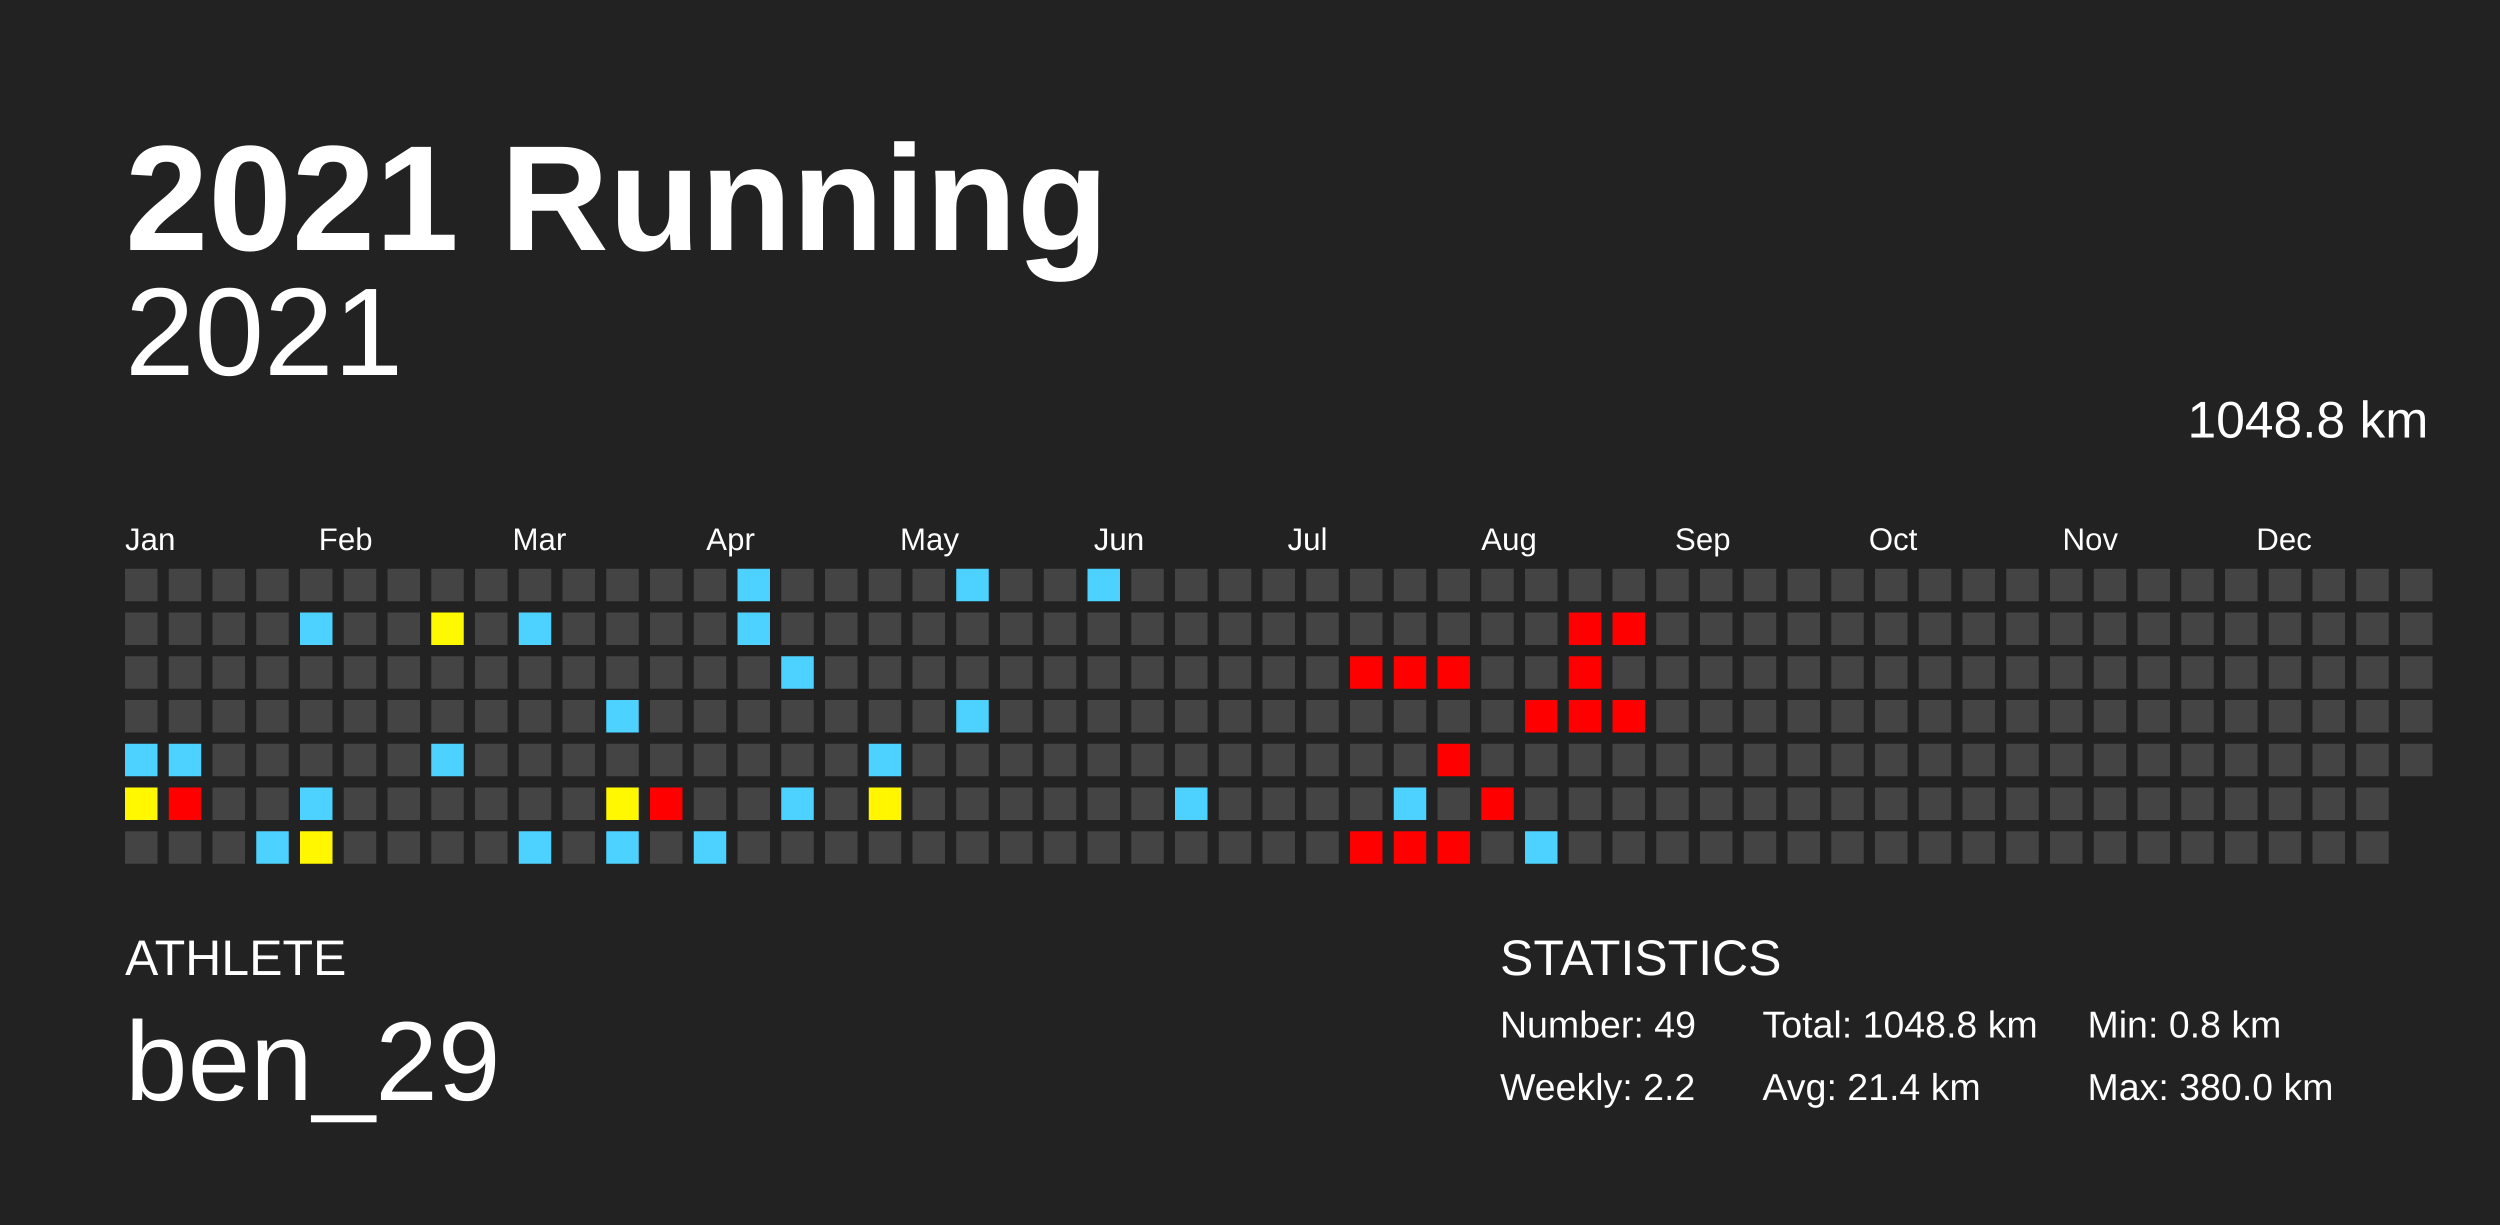
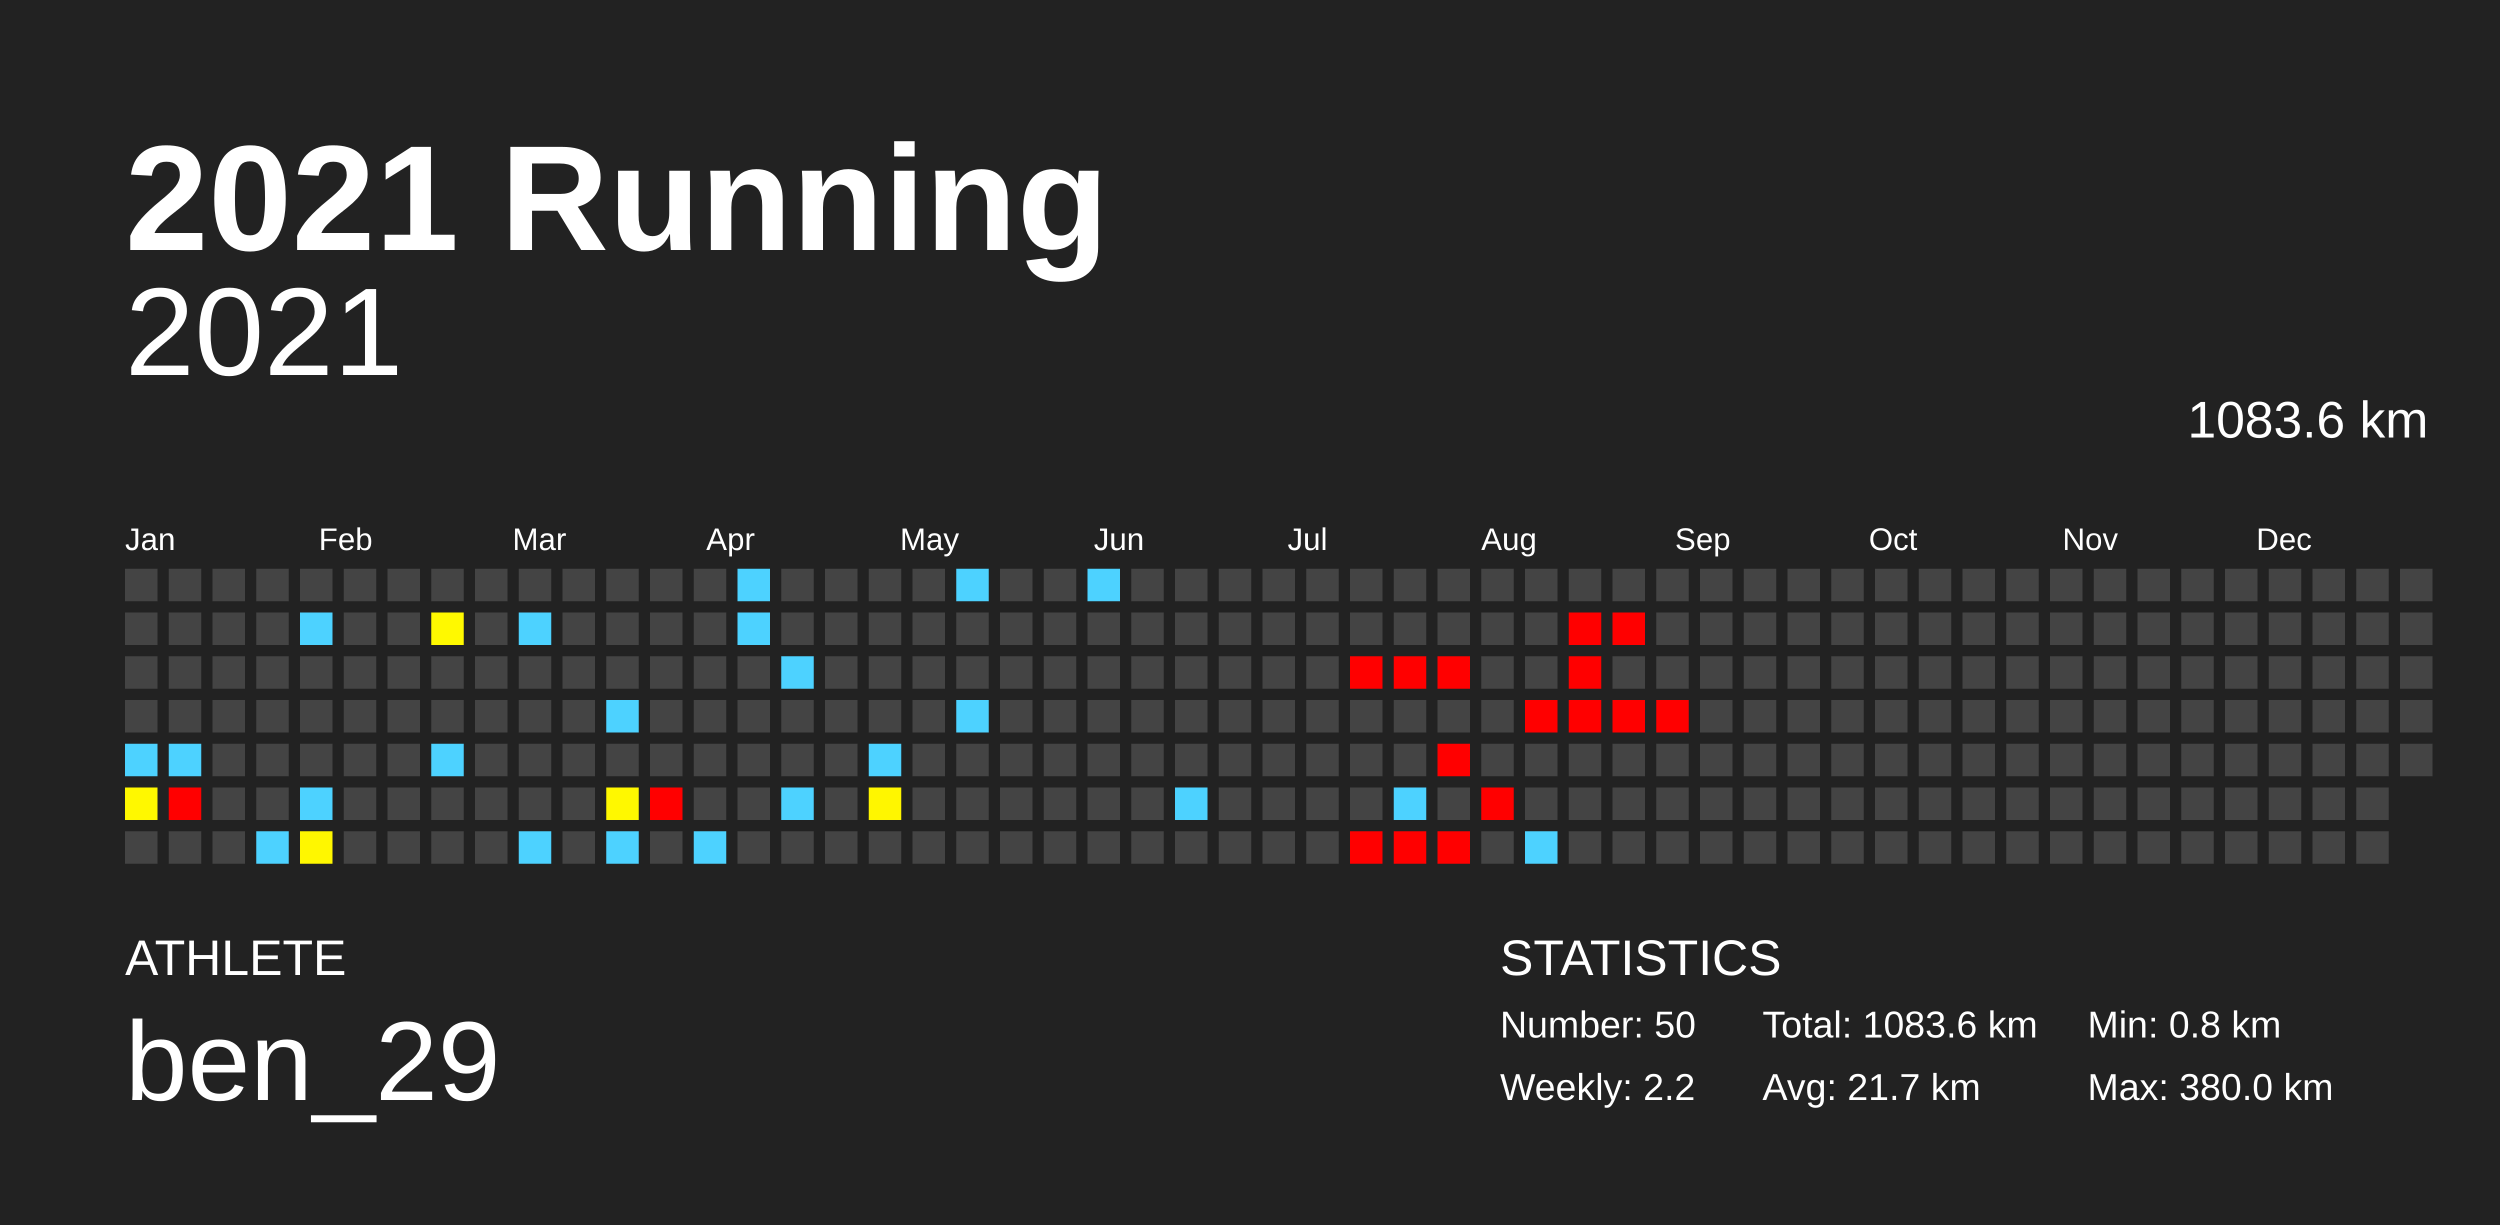
<svg xmlns="http://www.w3.org/2000/svg" baseProfile="full" height="98mm" version="1.1" viewBox="0,0,200,98" width="200mm">
  <defs />
  <rect fill="#222222" height="98" width="200" x="0" y="0" />
  <text fill="#FFFFFF" style="font-size:12px; font-family:Arial; font-weight:bold;" x="10" y="20">2021 Running</text>
  <text fill="#FFFFFF" style="font-size:4px; font-family:Arial" x="10" y="78">ATHLETE</text>
  <text fill="#FFFFFF" style="font-size:9px; font-family:Arial" x="10" y="88">ben_29</text>
  <text fill="#FFFFFF" style="font-size:4px; font-family:Arial" x="120" y="78">STATISTICS</text>
-   <text fill="#FFFFFF" style="font-size:3px; font-family:Arial" x="120" y="83">Number: 49</text>
+   <text fill="#FFFFFF" style="font-size:3px; font-family:Arial" x="120" y="83">Number: 50</text>
  <text fill="#FFFFFF" style="font-size:3px; font-family:Arial" x="120" y="88">Weekly: 2.2</text>
-   <text fill="#FFFFFF" style="font-size:3px; font-family:Arial" x="141" y="83">Total: 1048.8 km</text>
-   <text fill="#FFFFFF" style="font-size:3px; font-family:Arial" x="141" y="88">Avg: 21.4 km</text>
+   <text fill="#FFFFFF" style="font-size:3px; font-family:Arial" x="141" y="83">Total: 1083.6 km</text>
+   <text fill="#FFFFFF" style="font-size:3px; font-family:Arial" x="141" y="88">Avg: 21.7 km</text>
  <text fill="#FFFFFF" style="font-size:3px; font-family:Arial" x="167" y="83">Min: 0.8 km</text>
  <text fill="#FFFFFF" style="font-size:3px; font-family:Arial" x="167" y="88">Max: 380.0 km</text>
  <text alignment-baseline="hanging" fill="#FFFFFF" style="font-size:10.0px; font-family:Arial;" x="10" y="30">2021</text>
-   <text alignment-baseline="hanging" fill="#FFFFFF" style="font-size:4.125px; font-family:Arial;" x="175" y="35">1048.8 km</text>
+   <text alignment-baseline="hanging" fill="#FFFFFF" style="font-size:4.125px; font-family:Arial;" x="175" y="35">1083.6 km</text>
  <text fill="#FFFFFF" style="font-size:2.5px; font-family:Arial" x="10.0" y="44">Jan</text>
  <text fill="#FFFFFF" style="font-size:2.5px; font-family:Arial" x="25.5" y="44">Feb</text>
  <text fill="#FFFFFF" style="font-size:2.5px; font-family:Arial" x="41.0" y="44">Mar</text>
  <text fill="#FFFFFF" style="font-size:2.5px; font-family:Arial" x="56.5" y="44">Apr</text>
  <text fill="#FFFFFF" style="font-size:2.5px; font-family:Arial" x="72.0" y="44">May</text>
  <text fill="#FFFFFF" style="font-size:2.5px; font-family:Arial" x="87.5" y="44">Jun</text>
  <text fill="#FFFFFF" style="font-size:2.5px; font-family:Arial" x="103.0" y="44">Jul</text>
  <text fill="#FFFFFF" style="font-size:2.5px; font-family:Arial" x="118.5" y="44">Aug</text>
  <text fill="#FFFFFF" style="font-size:2.5px; font-family:Arial" x="134.0" y="44">Sep</text>
  <text fill="#FFFFFF" style="font-size:2.5px; font-family:Arial" x="149.5" y="44">Oct</text>
  <text fill="#FFFFFF" style="font-size:2.5px; font-family:Arial" x="165.0" y="44">Nov</text>
  <text fill="#FFFFFF" style="font-size:2.5px; font-family:Arial" x="180.5" y="44">Dec</text>
  <rect fill="#444444" height="2.6" width="2.6" x="10.0" y="45.5" />
  <rect fill="#444444" height="2.6" width="2.6" x="10.0" y="49.0" />
  <rect fill="#444444" height="2.6" width="2.6" x="10.0" y="52.5" />
  <rect fill="#444444" height="2.6" width="2.6" x="10.0" y="56.0" />
  <rect fill="#4dd2ff" height="2.6" width="2.6" x="10.0" y="59.5" />
  <rect fill="#fff800" height="2.6" width="2.6" x="10.0" y="63.0" />
  <rect fill="#444444" height="2.6" width="2.6" x="10.0" y="66.5" />
  <rect fill="#444444" height="2.6" width="2.6" x="13.5" y="45.5" />
  <rect fill="#444444" height="2.6" width="2.6" x="13.5" y="49.0" />
  <rect fill="#444444" height="2.6" width="2.6" x="13.5" y="52.5" />
  <rect fill="#444444" height="2.6" width="2.6" x="13.5" y="56.0" />
  <rect fill="#4dd2ff" height="2.6" width="2.6" x="13.5" y="59.5" />
  <rect fill="red" height="2.6" width="2.6" x="13.5" y="63.0" />
  <rect fill="#444444" height="2.6" width="2.6" x="13.5" y="66.5" />
  <rect fill="#444444" height="2.6" width="2.6" x="17.0" y="45.5" />
  <rect fill="#444444" height="2.6" width="2.6" x="17.0" y="49.0" />
  <rect fill="#444444" height="2.6" width="2.6" x="17.0" y="52.5" />
  <rect fill="#444444" height="2.6" width="2.6" x="17.0" y="56.0" />
  <rect fill="#444444" height="2.6" width="2.6" x="17.0" y="59.5" />
  <rect fill="#444444" height="2.6" width="2.6" x="17.0" y="63.0" />
  <rect fill="#444444" height="2.6" width="2.6" x="17.0" y="66.5" />
  <rect fill="#444444" height="2.6" width="2.6" x="20.5" y="45.5" />
  <rect fill="#444444" height="2.6" width="2.6" x="20.5" y="49.0" />
  <rect fill="#444444" height="2.6" width="2.6" x="20.5" y="52.5" />
  <rect fill="#444444" height="2.6" width="2.6" x="20.5" y="56.0" />
  <rect fill="#444444" height="2.6" width="2.6" x="20.5" y="59.5" />
  <rect fill="#444444" height="2.6" width="2.6" x="20.5" y="63.0" />
  <rect fill="#4dd2ff" height="2.6" width="2.6" x="20.5" y="66.5" />
  <rect fill="#444444" height="2.6" width="2.6" x="24.0" y="45.5" />
  <rect fill="#4dd2ff" height="2.6" width="2.6" x="24.0" y="49.0" />
  <rect fill="#444444" height="2.6" width="2.6" x="24.0" y="52.5" />
  <rect fill="#444444" height="2.6" width="2.6" x="24.0" y="56.0" />
  <rect fill="#444444" height="2.6" width="2.6" x="24.0" y="59.5" />
  <rect fill="#4dd2ff" height="2.6" width="2.6" x="24.0" y="63.0" />
  <rect fill="#fff700" height="2.6" width="2.6" x="24.0" y="66.5" />
  <rect fill="#444444" height="2.6" width="2.6" x="27.5" y="45.5" />
  <rect fill="#444444" height="2.6" width="2.6" x="27.5" y="49.0" />
  <rect fill="#444444" height="2.6" width="2.6" x="27.5" y="52.5" />
  <rect fill="#444444" height="2.6" width="2.6" x="27.5" y="56.0" />
  <rect fill="#444444" height="2.6" width="2.6" x="27.5" y="59.5" />
  <rect fill="#444444" height="2.6" width="2.6" x="27.5" y="63.0" />
  <rect fill="#444444" height="2.6" width="2.6" x="27.5" y="66.5" />
  <rect fill="#444444" height="2.6" width="2.6" x="31.0" y="45.5" />
  <rect fill="#444444" height="2.6" width="2.6" x="31.0" y="49.0" />
  <rect fill="#444444" height="2.6" width="2.6" x="31.0" y="52.5" />
  <rect fill="#444444" height="2.6" width="2.6" x="31.0" y="56.0" />
  <rect fill="#444444" height="2.6" width="2.6" x="31.0" y="59.5" />
  <rect fill="#444444" height="2.6" width="2.6" x="31.0" y="63.0" />
  <rect fill="#444444" height="2.6" width="2.6" x="31.0" y="66.5" />
  <rect fill="#444444" height="2.6" width="2.6" x="34.5" y="45.5" />
  <rect fill="#fff900" height="2.6" width="2.6" x="34.5" y="49.0" />
  <rect fill="#444444" height="2.6" width="2.6" x="34.5" y="52.5" />
  <rect fill="#444444" height="2.6" width="2.6" x="34.5" y="56.0" />
  <rect fill="#4dd2ff" height="2.6" width="2.6" x="34.5" y="59.5" />
  <rect fill="#444444" height="2.6" width="2.6" x="34.5" y="63.0" />
  <rect fill="#444444" height="2.6" width="2.6" x="34.5" y="66.5" />
  <rect fill="#444444" height="2.6" width="2.6" x="38.0" y="45.5" />
  <rect fill="#444444" height="2.6" width="2.6" x="38.0" y="49.0" />
  <rect fill="#444444" height="2.6" width="2.6" x="38.0" y="52.5" />
  <rect fill="#444444" height="2.6" width="2.6" x="38.0" y="56.0" />
  <rect fill="#444444" height="2.6" width="2.6" x="38.0" y="59.5" />
  <rect fill="#444444" height="2.6" width="2.6" x="38.0" y="63.0" />
  <rect fill="#444444" height="2.6" width="2.6" x="38.0" y="66.5" />
  <rect fill="#444444" height="2.6" width="2.6" x="41.5" y="45.5" />
  <rect fill="#4dd2ff" height="2.6" width="2.6" x="41.5" y="49.0" />
  <rect fill="#444444" height="2.6" width="2.6" x="41.5" y="52.5" />
  <rect fill="#444444" height="2.6" width="2.6" x="41.5" y="56.0" />
  <rect fill="#444444" height="2.6" width="2.6" x="41.5" y="59.5" />
  <rect fill="#444444" height="2.6" width="2.6" x="41.5" y="63.0" />
  <rect fill="#4dd2ff" height="2.6" width="2.6" x="41.5" y="66.5" />
  <rect fill="#444444" height="2.6" width="2.6" x="45.0" y="45.5" />
  <rect fill="#444444" height="2.6" width="2.6" x="45.0" y="49.0" />
  <rect fill="#444444" height="2.6" width="2.6" x="45.0" y="52.5" />
  <rect fill="#444444" height="2.6" width="2.6" x="45.0" y="56.0" />
  <rect fill="#444444" height="2.6" width="2.6" x="45.0" y="59.5" />
  <rect fill="#444444" height="2.6" width="2.6" x="45.0" y="63.0" />
  <rect fill="#444444" height="2.6" width="2.6" x="45.0" y="66.5" />
  <rect fill="#444444" height="2.6" width="2.6" x="48.5" y="45.5" />
  <rect fill="#444444" height="2.6" width="2.6" x="48.5" y="49.0" />
  <rect fill="#444444" height="2.6" width="2.6" x="48.5" y="52.5" />
  <rect fill="#4dd2ff" height="2.6" width="2.6" x="48.5" y="56.0" />
  <rect fill="#444444" height="2.6" width="2.6" x="48.5" y="59.5" />
  <rect fill="#fff800" height="2.6" width="2.6" x="48.5" y="63.0" />
  <rect fill="#4dd2ff" height="2.6" width="2.6" x="48.5" y="66.5" />
  <rect fill="#444444" height="2.6" width="2.6" x="52.0" y="45.5" />
  <rect fill="#444444" height="2.6" width="2.6" x="52.0" y="49.0" />
  <rect fill="#444444" height="2.6" width="2.6" x="52.0" y="52.5" />
  <rect fill="#444444" height="2.6" width="2.6" x="52.0" y="56.0" />
  <rect fill="#444444" height="2.6" width="2.6" x="52.0" y="59.5" />
  <rect fill="red" height="2.6" width="2.6" x="52.0" y="63.0" />
  <rect fill="#444444" height="2.6" width="2.6" x="52.0" y="66.5" />
  <rect fill="#444444" height="2.6" width="2.6" x="55.5" y="45.5" />
  <rect fill="#444444" height="2.6" width="2.6" x="55.5" y="49.0" />
  <rect fill="#444444" height="2.6" width="2.6" x="55.5" y="52.5" />
  <rect fill="#444444" height="2.6" width="2.6" x="55.5" y="56.0" />
  <rect fill="#444444" height="2.6" width="2.6" x="55.5" y="59.5" />
  <rect fill="#444444" height="2.6" width="2.6" x="55.5" y="63.0" />
  <rect fill="#4dd2ff" height="2.6" width="2.6" x="55.5" y="66.5" />
  <rect fill="#4dd2ff" height="2.6" width="2.6" x="59.0" y="45.5" />
  <rect fill="#4dd2ff" height="2.6" width="2.6" x="59.0" y="49.0" />
  <rect fill="#444444" height="2.6" width="2.6" x="59.0" y="52.5" />
  <rect fill="#444444" height="2.6" width="2.6" x="59.0" y="56.0" />
  <rect fill="#444444" height="2.6" width="2.6" x="59.0" y="59.5" />
  <rect fill="#444444" height="2.6" width="2.6" x="59.0" y="63.0" />
  <rect fill="#444444" height="2.6" width="2.6" x="59.0" y="66.5" />
  <rect fill="#444444" height="2.6" width="2.6" x="62.5" y="45.5" />
  <rect fill="#444444" height="2.6" width="2.6" x="62.5" y="49.0" />
  <rect fill="#4dd2ff" height="2.6" width="2.6" x="62.5" y="52.5" />
  <rect fill="#444444" height="2.6" width="2.6" x="62.5" y="56.0" />
  <rect fill="#444444" height="2.6" width="2.6" x="62.5" y="59.5" />
  <rect fill="#4dd2ff" height="2.6" width="2.6" x="62.5" y="63.0" />
  <rect fill="#444444" height="2.6" width="2.6" x="62.5" y="66.5" />
  <rect fill="#444444" height="2.6" width="2.6" x="66.0" y="45.5" />
  <rect fill="#444444" height="2.6" width="2.6" x="66.0" y="49.0" />
  <rect fill="#444444" height="2.6" width="2.6" x="66.0" y="52.5" />
  <rect fill="#444444" height="2.6" width="2.6" x="66.0" y="56.0" />
  <rect fill="#444444" height="2.6" width="2.6" x="66.0" y="59.5" />
  <rect fill="#444444" height="2.6" width="2.6" x="66.0" y="63.0" />
  <rect fill="#444444" height="2.6" width="2.6" x="66.0" y="66.5" />
  <rect fill="#444444" height="2.6" width="2.6" x="69.5" y="45.5" />
  <rect fill="#444444" height="2.6" width="2.6" x="69.5" y="49.0" />
  <rect fill="#444444" height="2.6" width="2.6" x="69.5" y="52.5" />
  <rect fill="#444444" height="2.6" width="2.6" x="69.5" y="56.0" />
  <rect fill="#4dd2ff" height="2.6" width="2.6" x="69.5" y="59.5" />
  <rect fill="#fff600" height="2.6" width="2.6" x="69.5" y="63.0" />
  <rect fill="#444444" height="2.6" width="2.6" x="69.5" y="66.5" />
  <rect fill="#444444" height="2.6" width="2.6" x="73.0" y="45.5" />
  <rect fill="#444444" height="2.6" width="2.6" x="73.0" y="49.0" />
  <rect fill="#444444" height="2.6" width="2.6" x="73.0" y="52.5" />
  <rect fill="#444444" height="2.6" width="2.6" x="73.0" y="56.0" />
  <rect fill="#444444" height="2.6" width="2.6" x="73.0" y="59.5" />
  <rect fill="#444444" height="2.6" width="2.6" x="73.0" y="63.0" />
  <rect fill="#444444" height="2.6" width="2.6" x="73.0" y="66.5" />
  <rect fill="#4dd2ff" height="2.6" width="2.6" x="76.5" y="45.5" />
  <rect fill="#444444" height="2.6" width="2.6" x="76.5" y="49.0" />
  <rect fill="#444444" height="2.6" width="2.6" x="76.5" y="52.5" />
  <rect fill="#4dd2ff" height="2.6" width="2.6" x="76.5" y="56.0" />
  <rect fill="#444444" height="2.6" width="2.6" x="76.5" y="59.5" />
  <rect fill="#444444" height="2.6" width="2.6" x="76.5" y="63.0" />
  <rect fill="#444444" height="2.6" width="2.6" x="76.5" y="66.5" />
  <rect fill="#444444" height="2.6" width="2.6" x="80.0" y="45.5" />
  <rect fill="#444444" height="2.6" width="2.6" x="80.0" y="49.0" />
  <rect fill="#444444" height="2.6" width="2.6" x="80.0" y="52.5" />
  <rect fill="#444444" height="2.6" width="2.6" x="80.0" y="56.0" />
  <rect fill="#444444" height="2.6" width="2.6" x="80.0" y="59.5" />
  <rect fill="#444444" height="2.6" width="2.6" x="80.0" y="63.0" />
  <rect fill="#444444" height="2.6" width="2.6" x="80.0" y="66.5" />
  <rect fill="#444444" height="2.6" width="2.6" x="83.5" y="45.5" />
  <rect fill="#444444" height="2.6" width="2.6" x="83.5" y="49.0" />
  <rect fill="#444444" height="2.6" width="2.6" x="83.5" y="52.5" />
  <rect fill="#444444" height="2.6" width="2.6" x="83.5" y="56.0" />
  <rect fill="#444444" height="2.6" width="2.6" x="83.5" y="59.5" />
  <rect fill="#444444" height="2.6" width="2.6" x="83.5" y="63.0" />
  <rect fill="#444444" height="2.6" width="2.6" x="83.5" y="66.5" />
  <rect fill="#4dd2ff" height="2.6" width="2.6" x="87.0" y="45.5" />
  <rect fill="#444444" height="2.6" width="2.6" x="87.0" y="49.0" />
  <rect fill="#444444" height="2.6" width="2.6" x="87.0" y="52.5" />
  <rect fill="#444444" height="2.6" width="2.6" x="87.0" y="56.0" />
  <rect fill="#444444" height="2.6" width="2.6" x="87.0" y="59.5" />
  <rect fill="#444444" height="2.6" width="2.6" x="87.0" y="63.0" />
  <rect fill="#444444" height="2.6" width="2.6" x="87.0" y="66.5" />
  <rect fill="#444444" height="2.6" width="2.6" x="90.5" y="45.5" />
  <rect fill="#444444" height="2.6" width="2.6" x="90.5" y="49.0" />
  <rect fill="#444444" height="2.6" width="2.6" x="90.5" y="52.5" />
  <rect fill="#444444" height="2.6" width="2.6" x="90.5" y="56.0" />
  <rect fill="#444444" height="2.6" width="2.6" x="90.5" y="59.5" />
  <rect fill="#444444" height="2.6" width="2.6" x="90.5" y="63.0" />
  <rect fill="#444444" height="2.6" width="2.6" x="90.5" y="66.5" />
  <rect fill="#444444" height="2.6" width="2.6" x="94.0" y="45.5" />
  <rect fill="#444444" height="2.6" width="2.6" x="94.0" y="49.0" />
  <rect fill="#444444" height="2.6" width="2.6" x="94.0" y="52.5" />
  <rect fill="#444444" height="2.6" width="2.6" x="94.0" y="56.0" />
  <rect fill="#444444" height="2.6" width="2.6" x="94.0" y="59.5" />
  <rect fill="#4dd2ff" height="2.6" width="2.6" x="94.0" y="63.0" />
  <rect fill="#444444" height="2.6" width="2.6" x="94.0" y="66.5" />
  <rect fill="#444444" height="2.6" width="2.6" x="97.5" y="45.5" />
  <rect fill="#444444" height="2.6" width="2.6" x="97.5" y="49.0" />
  <rect fill="#444444" height="2.6" width="2.6" x="97.5" y="52.5" />
  <rect fill="#444444" height="2.6" width="2.6" x="97.5" y="56.0" />
  <rect fill="#444444" height="2.6" width="2.6" x="97.5" y="59.5" />
  <rect fill="#444444" height="2.6" width="2.6" x="97.5" y="63.0" />
  <rect fill="#444444" height="2.6" width="2.6" x="97.5" y="66.5" />
  <rect fill="#444444" height="2.6" width="2.6" x="101.0" y="45.5" />
  <rect fill="#444444" height="2.6" width="2.6" x="101.0" y="49.0" />
  <rect fill="#444444" height="2.6" width="2.6" x="101.0" y="52.5" />
  <rect fill="#444444" height="2.6" width="2.6" x="101.0" y="56.0" />
  <rect fill="#444444" height="2.6" width="2.6" x="101.0" y="59.5" />
  <rect fill="#444444" height="2.6" width="2.6" x="101.0" y="63.0" />
  <rect fill="#444444" height="2.6" width="2.6" x="101.0" y="66.5" />
  <rect fill="#444444" height="2.6" width="2.6" x="104.5" y="45.5" />
  <rect fill="#444444" height="2.6" width="2.6" x="104.5" y="49.0" />
  <rect fill="#444444" height="2.6" width="2.6" x="104.5" y="52.5" />
  <rect fill="#444444" height="2.6" width="2.6" x="104.5" y="56.0" />
  <rect fill="#444444" height="2.6" width="2.6" x="104.5" y="59.5" />
  <rect fill="#444444" height="2.6" width="2.6" x="104.5" y="63.0" />
  <rect fill="#444444" height="2.6" width="2.6" x="104.5" y="66.5" />
  <rect fill="#444444" height="2.6" width="2.6" x="108.0" y="45.5" />
  <rect fill="#444444" height="2.6" width="2.6" x="108.0" y="49.0" />
  <rect fill="red" height="2.6" width="2.6" x="108.0" y="52.5" />
  <rect fill="#444444" height="2.6" width="2.6" x="108.0" y="56.0" />
  <rect fill="#444444" height="2.6" width="2.6" x="108.0" y="59.5" />
  <rect fill="#444444" height="2.6" width="2.6" x="108.0" y="63.0" />
  <rect fill="red" height="2.6" width="2.6" x="108.0" y="66.5" />
  <rect fill="#444444" height="2.6" width="2.6" x="111.5" y="45.5" />
  <rect fill="#444444" height="2.6" width="2.6" x="111.5" y="49.0" />
  <rect fill="red" height="2.6" width="2.6" x="111.5" y="52.5" />
  <rect fill="#444444" height="2.6" width="2.6" x="111.5" y="56.0" />
  <rect fill="#444444" height="2.6" width="2.6" x="111.5" y="59.5" />
  <rect fill="#4dd2ff" height="2.6" width="2.6" x="111.5" y="63.0" />
  <rect fill="red" height="2.6" width="2.6" x="111.5" y="66.5" />
  <rect fill="#444444" height="2.6" width="2.6" x="115.0" y="45.5" />
  <rect fill="#444444" height="2.6" width="2.6" x="115.0" y="49.0" />
  <rect fill="red" height="2.6" width="2.6" x="115.0" y="52.5" />
  <rect fill="#444444" height="2.6" width="2.6" x="115.0" y="56.0" />
  <rect fill="red" height="2.6" width="2.6" x="115.0" y="59.5" />
  <rect fill="#444444" height="2.6" width="2.6" x="115.0" y="63.0" />
  <rect fill="red" height="2.6" width="2.6" x="115.0" y="66.5" />
  <rect fill="#444444" height="2.6" width="2.6" x="118.5" y="45.5" />
  <rect fill="#444444" height="2.6" width="2.6" x="118.5" y="49.0" />
  <rect fill="#444444" height="2.6" width="2.6" x="118.5" y="52.5" />
  <rect fill="#444444" height="2.6" width="2.6" x="118.5" y="56.0" />
  <rect fill="#444444" height="2.6" width="2.6" x="118.5" y="59.5" />
  <rect fill="red" height="2.6" width="2.6" x="118.5" y="63.0" />
  <rect fill="#444444" height="2.6" width="2.6" x="118.5" y="66.5" />
  <rect fill="#444444" height="2.6" width="2.6" x="122.0" y="45.5" />
  <rect fill="#444444" height="2.6" width="2.6" x="122.0" y="49.0" />
  <rect fill="#444444" height="2.6" width="2.6" x="122.0" y="52.5" />
  <rect fill="red" height="2.6" width="2.6" x="122.0" y="56.0" />
  <rect fill="#444444" height="2.6" width="2.6" x="122.0" y="59.5" />
  <rect fill="#444444" height="2.6" width="2.6" x="122.0" y="63.0" />
  <rect fill="#4dd2ff" height="2.6" width="2.6" x="122.0" y="66.5" />
  <rect fill="#444444" height="2.6" width="2.6" x="125.5" y="45.5" />
  <rect fill="red" height="2.6" width="2.6" x="125.5" y="49.0" />
  <rect fill="red" height="2.6" width="2.6" x="125.5" y="52.5" />
  <rect fill="red" height="2.6" width="2.6" x="125.5" y="56.0" />
  <rect fill="#444444" height="2.6" width="2.6" x="125.5" y="59.5" />
  <rect fill="#444444" height="2.6" width="2.6" x="125.5" y="63.0" />
  <rect fill="#444444" height="2.6" width="2.6" x="125.5" y="66.5" />
  <rect fill="#444444" height="2.6" width="2.6" x="129.0" y="45.5" />
  <rect fill="red" height="2.6" width="2.6" x="129.0" y="49.0" />
  <rect fill="#444444" height="2.6" width="2.6" x="129.0" y="52.5" />
  <rect fill="red" height="2.6" width="2.6" x="129.0" y="56.0" />
  <rect fill="#444444" height="2.6" width="2.6" x="129.0" y="59.5" />
  <rect fill="#444444" height="2.6" width="2.6" x="129.0" y="63.0" />
  <rect fill="#444444" height="2.6" width="2.6" x="129.0" y="66.5" />
  <rect fill="#444444" height="2.6" width="2.6" x="132.5" y="45.5" />
  <rect fill="#444444" height="2.6" width="2.6" x="132.5" y="49.0" />
  <rect fill="#444444" height="2.6" width="2.6" x="132.5" y="52.5" />
-   <rect fill="#444444" height="2.6" width="2.6" x="132.5" y="56.0" />
+   <rect fill="red" height="2.6" width="2.6" x="132.5" y="56.0" />
  <rect fill="#444444" height="2.6" width="2.6" x="132.5" y="59.5" />
  <rect fill="#444444" height="2.6" width="2.6" x="132.5" y="63.0" />
  <rect fill="#444444" height="2.6" width="2.6" x="132.5" y="66.5" />
  <rect fill="#444444" height="2.6" width="2.6" x="136.0" y="45.5" />
  <rect fill="#444444" height="2.6" width="2.6" x="136.0" y="49.0" />
  <rect fill="#444444" height="2.6" width="2.6" x="136.0" y="52.5" />
  <rect fill="#444444" height="2.6" width="2.6" x="136.0" y="56.0" />
  <rect fill="#444444" height="2.6" width="2.6" x="136.0" y="59.5" />
  <rect fill="#444444" height="2.6" width="2.6" x="136.0" y="63.0" />
  <rect fill="#444444" height="2.6" width="2.6" x="136.0" y="66.5" />
  <rect fill="#444444" height="2.6" width="2.6" x="139.5" y="45.5" />
  <rect fill="#444444" height="2.6" width="2.6" x="139.5" y="49.0" />
  <rect fill="#444444" height="2.6" width="2.6" x="139.5" y="52.5" />
  <rect fill="#444444" height="2.6" width="2.6" x="139.5" y="56.0" />
  <rect fill="#444444" height="2.6" width="2.6" x="139.5" y="59.5" />
  <rect fill="#444444" height="2.6" width="2.6" x="139.5" y="63.0" />
  <rect fill="#444444" height="2.6" width="2.6" x="139.5" y="66.5" />
  <rect fill="#444444" height="2.6" width="2.6" x="143.0" y="45.5" />
  <rect fill="#444444" height="2.6" width="2.6" x="143.0" y="49.0" />
  <rect fill="#444444" height="2.6" width="2.6" x="143.0" y="52.5" />
  <rect fill="#444444" height="2.6" width="2.6" x="143.0" y="56.0" />
  <rect fill="#444444" height="2.6" width="2.6" x="143.0" y="59.5" />
  <rect fill="#444444" height="2.6" width="2.6" x="143.0" y="63.0" />
  <rect fill="#444444" height="2.6" width="2.6" x="143.0" y="66.5" />
  <rect fill="#444444" height="2.6" width="2.6" x="146.5" y="45.5" />
  <rect fill="#444444" height="2.6" width="2.6" x="146.5" y="49.0" />
  <rect fill="#444444" height="2.6" width="2.6" x="146.5" y="52.5" />
  <rect fill="#444444" height="2.6" width="2.6" x="146.5" y="56.0" />
  <rect fill="#444444" height="2.6" width="2.6" x="146.5" y="59.5" />
  <rect fill="#444444" height="2.6" width="2.6" x="146.5" y="63.0" />
  <rect fill="#444444" height="2.6" width="2.6" x="146.5" y="66.5" />
  <rect fill="#444444" height="2.6" width="2.6" x="150.0" y="45.5" />
  <rect fill="#444444" height="2.6" width="2.6" x="150.0" y="49.0" />
  <rect fill="#444444" height="2.6" width="2.6" x="150.0" y="52.5" />
  <rect fill="#444444" height="2.6" width="2.6" x="150.0" y="56.0" />
  <rect fill="#444444" height="2.6" width="2.6" x="150.0" y="59.5" />
  <rect fill="#444444" height="2.6" width="2.6" x="150.0" y="63.0" />
  <rect fill="#444444" height="2.6" width="2.6" x="150.0" y="66.5" />
  <rect fill="#444444" height="2.6" width="2.6" x="153.5" y="45.5" />
  <rect fill="#444444" height="2.6" width="2.6" x="153.5" y="49.0" />
  <rect fill="#444444" height="2.6" width="2.6" x="153.5" y="52.5" />
  <rect fill="#444444" height="2.6" width="2.6" x="153.5" y="56.0" />
  <rect fill="#444444" height="2.6" width="2.6" x="153.5" y="59.5" />
  <rect fill="#444444" height="2.6" width="2.6" x="153.5" y="63.0" />
  <rect fill="#444444" height="2.6" width="2.6" x="153.5" y="66.5" />
  <rect fill="#444444" height="2.6" width="2.6" x="157.0" y="45.5" />
  <rect fill="#444444" height="2.6" width="2.6" x="157.0" y="49.0" />
  <rect fill="#444444" height="2.6" width="2.6" x="157.0" y="52.5" />
  <rect fill="#444444" height="2.6" width="2.6" x="157.0" y="56.0" />
  <rect fill="#444444" height="2.6" width="2.6" x="157.0" y="59.5" />
  <rect fill="#444444" height="2.6" width="2.6" x="157.0" y="63.0" />
  <rect fill="#444444" height="2.6" width="2.6" x="157.0" y="66.5" />
  <rect fill="#444444" height="2.6" width="2.6" x="160.5" y="45.5" />
  <rect fill="#444444" height="2.6" width="2.6" x="160.5" y="49.0" />
  <rect fill="#444444" height="2.6" width="2.6" x="160.5" y="52.5" />
  <rect fill="#444444" height="2.6" width="2.6" x="160.5" y="56.0" />
  <rect fill="#444444" height="2.6" width="2.6" x="160.5" y="59.5" />
  <rect fill="#444444" height="2.6" width="2.6" x="160.5" y="63.0" />
  <rect fill="#444444" height="2.6" width="2.6" x="160.5" y="66.5" />
  <rect fill="#444444" height="2.6" width="2.6" x="164.0" y="45.5" />
  <rect fill="#444444" height="2.6" width="2.6" x="164.0" y="49.0" />
  <rect fill="#444444" height="2.6" width="2.6" x="164.0" y="52.5" />
  <rect fill="#444444" height="2.6" width="2.6" x="164.0" y="56.0" />
  <rect fill="#444444" height="2.6" width="2.6" x="164.0" y="59.5" />
  <rect fill="#444444" height="2.6" width="2.6" x="164.0" y="63.0" />
  <rect fill="#444444" height="2.6" width="2.6" x="164.0" y="66.5" />
  <rect fill="#444444" height="2.6" width="2.6" x="167.5" y="45.5" />
  <rect fill="#444444" height="2.6" width="2.6" x="167.5" y="49.0" />
  <rect fill="#444444" height="2.6" width="2.6" x="167.5" y="52.5" />
  <rect fill="#444444" height="2.6" width="2.6" x="167.5" y="56.0" />
  <rect fill="#444444" height="2.6" width="2.6" x="167.5" y="59.5" />
  <rect fill="#444444" height="2.6" width="2.6" x="167.5" y="63.0" />
  <rect fill="#444444" height="2.6" width="2.6" x="167.5" y="66.5" />
  <rect fill="#444444" height="2.6" width="2.6" x="171.0" y="45.5" />
  <rect fill="#444444" height="2.6" width="2.6" x="171.0" y="49.0" />
  <rect fill="#444444" height="2.6" width="2.6" x="171.0" y="52.5" />
  <rect fill="#444444" height="2.6" width="2.6" x="171.0" y="56.0" />
  <rect fill="#444444" height="2.6" width="2.6" x="171.0" y="59.5" />
  <rect fill="#444444" height="2.6" width="2.6" x="171.0" y="63.0" />
  <rect fill="#444444" height="2.6" width="2.6" x="171.0" y="66.5" />
  <rect fill="#444444" height="2.6" width="2.6" x="174.5" y="45.5" />
  <rect fill="#444444" height="2.6" width="2.6" x="174.5" y="49.0" />
  <rect fill="#444444" height="2.6" width="2.6" x="174.5" y="52.5" />
  <rect fill="#444444" height="2.6" width="2.6" x="174.5" y="56.0" />
  <rect fill="#444444" height="2.6" width="2.6" x="174.5" y="59.5" />
  <rect fill="#444444" height="2.6" width="2.6" x="174.5" y="63.0" />
  <rect fill="#444444" height="2.6" width="2.6" x="174.5" y="66.5" />
  <rect fill="#444444" height="2.6" width="2.6" x="178.0" y="45.5" />
  <rect fill="#444444" height="2.6" width="2.6" x="178.0" y="49.0" />
  <rect fill="#444444" height="2.6" width="2.6" x="178.0" y="52.5" />
  <rect fill="#444444" height="2.6" width="2.6" x="178.0" y="56.0" />
  <rect fill="#444444" height="2.6" width="2.6" x="178.0" y="59.5" />
  <rect fill="#444444" height="2.6" width="2.6" x="178.0" y="63.0" />
  <rect fill="#444444" height="2.6" width="2.6" x="178.0" y="66.5" />
  <rect fill="#444444" height="2.6" width="2.6" x="181.5" y="45.5" />
  <rect fill="#444444" height="2.6" width="2.6" x="181.5" y="49.0" />
  <rect fill="#444444" height="2.6" width="2.6" x="181.5" y="52.5" />
  <rect fill="#444444" height="2.6" width="2.6" x="181.5" y="56.0" />
  <rect fill="#444444" height="2.6" width="2.6" x="181.5" y="59.5" />
  <rect fill="#444444" height="2.6" width="2.6" x="181.5" y="63.0" />
  <rect fill="#444444" height="2.6" width="2.6" x="181.5" y="66.5" />
  <rect fill="#444444" height="2.6" width="2.6" x="185.0" y="45.5" />
  <rect fill="#444444" height="2.6" width="2.6" x="185.0" y="49.0" />
  <rect fill="#444444" height="2.6" width="2.6" x="185.0" y="52.5" />
  <rect fill="#444444" height="2.6" width="2.6" x="185.0" y="56.0" />
  <rect fill="#444444" height="2.6" width="2.6" x="185.0" y="59.5" />
  <rect fill="#444444" height="2.6" width="2.6" x="185.0" y="63.0" />
  <rect fill="#444444" height="2.6" width="2.6" x="185.0" y="66.5" />
  <rect fill="#444444" height="2.6" width="2.6" x="188.5" y="45.5" />
  <rect fill="#444444" height="2.6" width="2.6" x="188.5" y="49.0" />
  <rect fill="#444444" height="2.6" width="2.6" x="188.5" y="52.5" />
  <rect fill="#444444" height="2.6" width="2.6" x="188.5" y="56.0" />
  <rect fill="#444444" height="2.6" width="2.6" x="188.5" y="59.5" />
  <rect fill="#444444" height="2.6" width="2.6" x="188.5" y="63.0" />
  <rect fill="#444444" height="2.6" width="2.6" x="188.5" y="66.5" />
  <rect fill="#444444" height="2.6" width="2.6" x="192.0" y="45.5" />
  <rect fill="#444444" height="2.6" width="2.6" x="192.0" y="49.0" />
  <rect fill="#444444" height="2.6" width="2.6" x="192.0" y="52.5" />
  <rect fill="#444444" height="2.6" width="2.6" x="192.0" y="56.0" />
  <rect fill="#444444" height="2.6" width="2.6" x="192.0" y="59.5" />
</svg>
